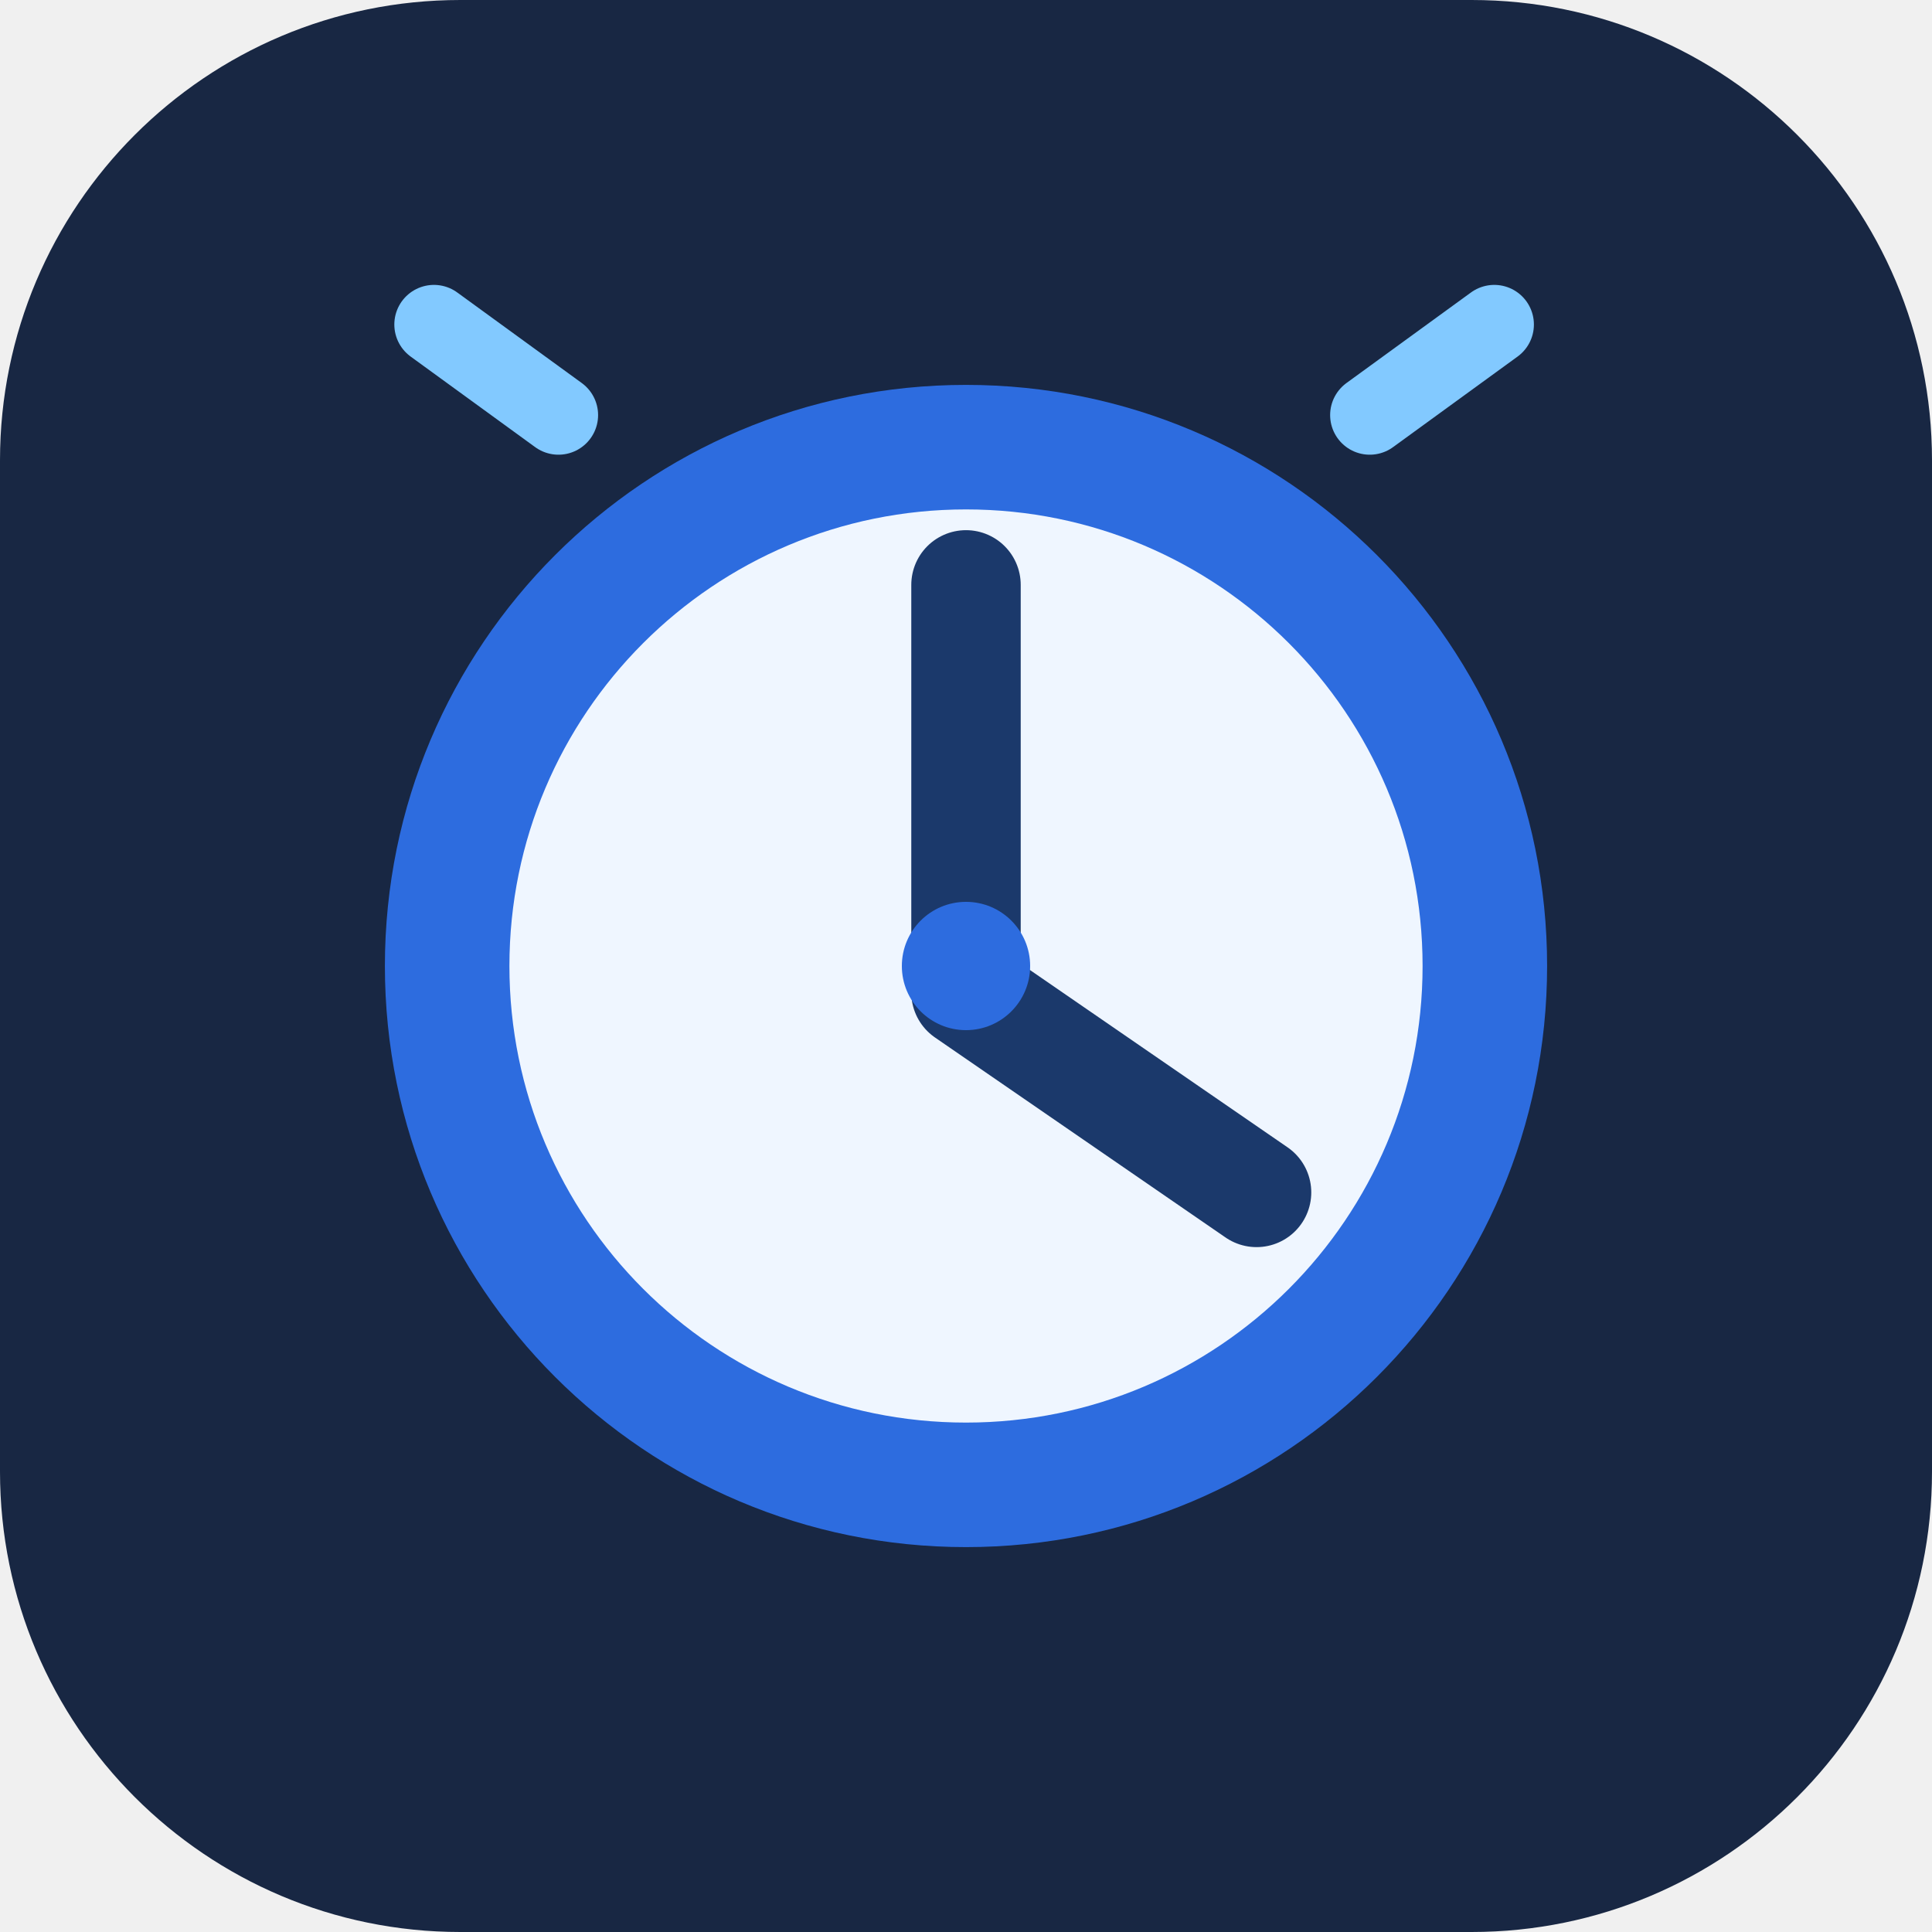
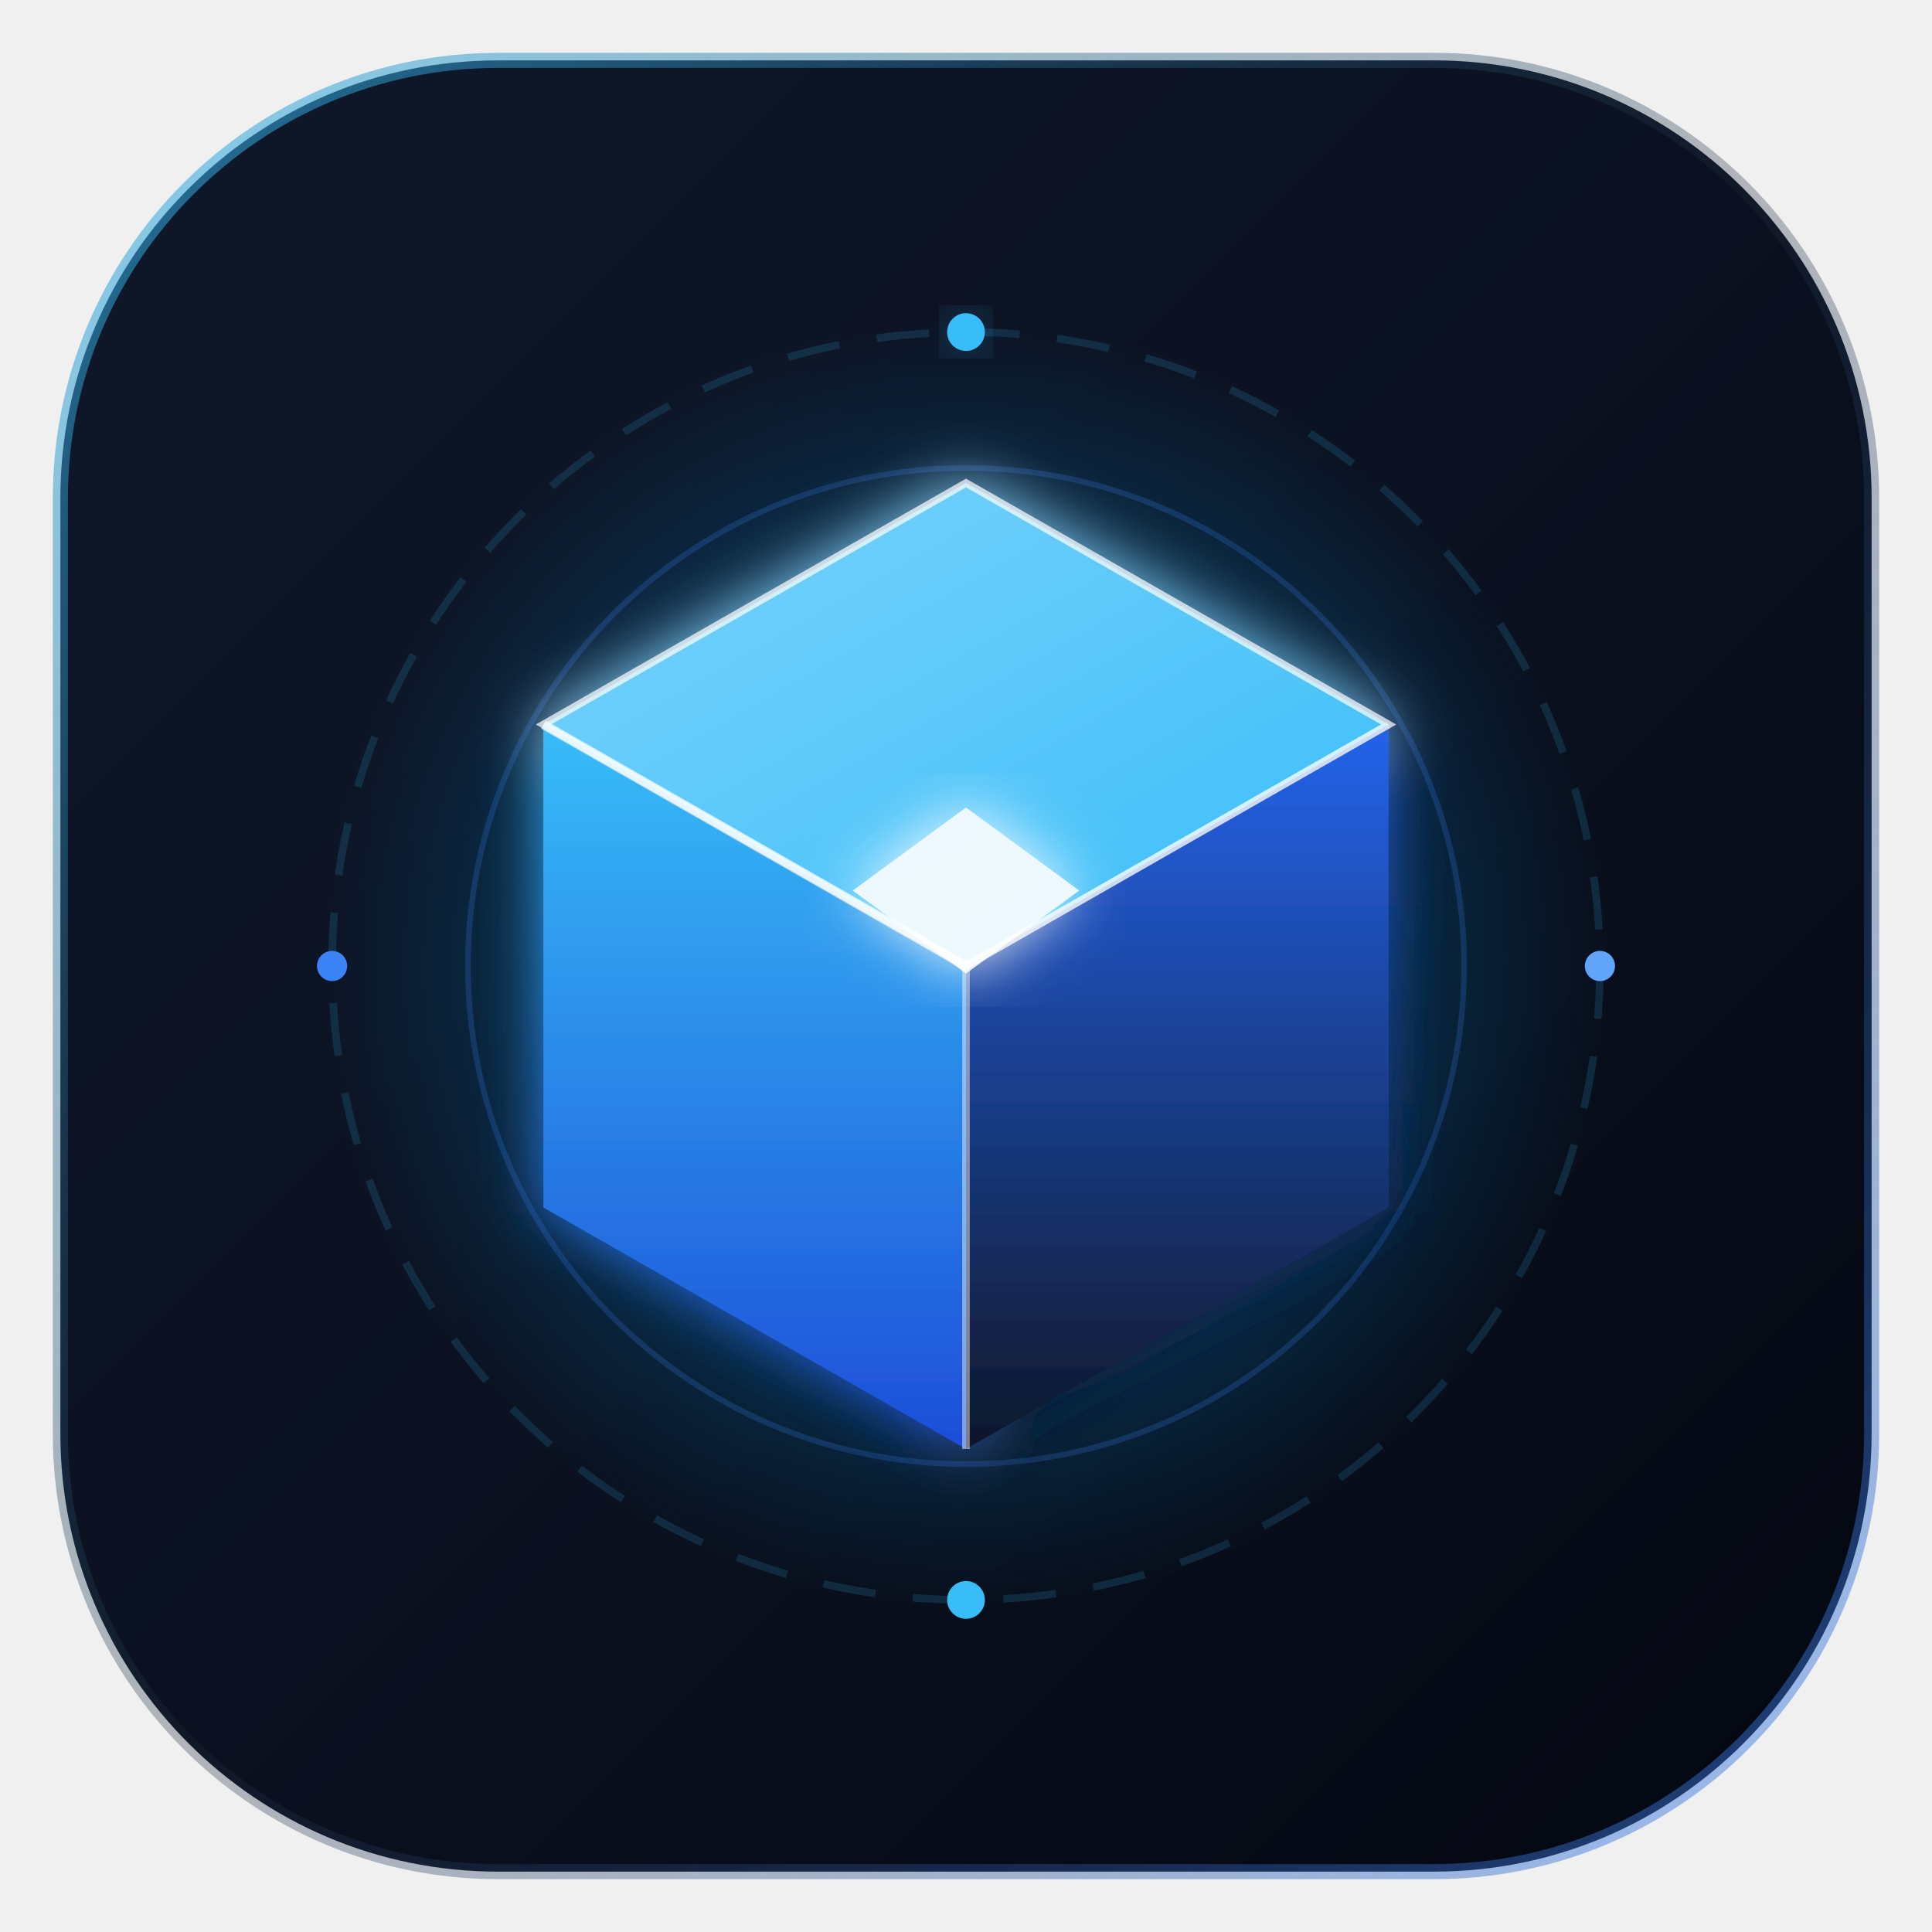
<svg xmlns="http://www.w3.org/2000/svg" width="512" height="512" viewBox="0 0 512 512">
-   <rect width="512" height="512" rx="122" fill="#182743" />
-   <circle cx="256" cy="256" r="154" fill="#2d6cdf" />
-   <circle cx="256" cy="256" r="121" fill="#eff6ff" />
-   <path d="M256 155v108l77 53" fill="none" stroke="#1b396b" stroke-width="29" stroke-linecap="round" stroke-linejoin="round" />
-   <circle cx="256" cy="256" r="17" fill="#2d6cdf" />
-   <path d="M148 110l-33-24m248 24 33-24" fill="none" stroke="#82c9ff" stroke-width="21" stroke-linecap="round" />
+   <defs>
+     <linearGradient id="bg-grad" x1="0%" y1="0%" x2="100%" y2="100%">
+       <stop offset="0%" stop-color="#0f172a" />
+       <stop offset="50%" stop-color="#0b1120" />
+       <stop offset="100%" stop-color="#040711" />
+     </linearGradient>
+     <linearGradient id="rim-grad" x1="0%" y1="0%" x2="100%" y2="100%">
+       <stop offset="0%" stop-color="#38bdf8" stop-opacity="0.6" />
+       <stop offset="50%" stop-color="#1e293b" stop-opacity="0.3" />
+       <stop offset="100%" stop-color="#3b82f6" stop-opacity="0.5" />
+     </linearGradient>
+     <linearGradient id="facet-top" x1="0%" y1="0%" x2="100%" y2="100%">
+       <stop offset="0%" stop-color="#7dd3fc" />
+       <stop offset="100%" stop-color="#38bdf8" />
+     </linearGradient>
+     <linearGradient id="facet-left" x1="0%" y1="0%" x2="0%" y2="100%">
+       <stop offset="0%" stop-color="#38bdf8" />
+       <stop offset="100%" stop-color="#1d4ed8" />
+     </linearGradient>
+     <linearGradient id="facet-right" x1="0%" y1="0%" x2="0%" y2="100%">
+       <stop offset="0%" stop-color="#2563eb" />
+       <stop offset="100%" stop-color="#0f172a" />
+     </linearGradient>
+     <radialGradient id="core-glow" cx="50%" cy="50%" r="50%">
+       <stop offset="0%" stop-color="#38bdf8" stop-opacity="0.85" />
+       <stop offset="40%" stop-color="#0284c7" stop-opacity="0.4" />
+       <stop offset="100%" stop-color="#0284c7" stop-opacity="0" />
+     </radialGradient>
+     <linearGradient id="circuit-grad" x1="0%" y1="0%" x2="100%" y2="0%">
+       <stop offset="0%" stop-color="#38bdf8" stop-opacity="0" />
+       <stop offset="50%" stop-color="#38bdf8" stop-opacity="0.9" />
+       <stop offset="100%" stop-color="#3b82f6" stop-opacity="0" />
+     </linearGradient>
+     <filter id="neon-glow" x="-20%" y="-20%" width="140%" height="140%">
+       <feGaussianBlur stdDeviation="8" result="blur" />
+       <feComposite in="SourceGraphic" in2="blur" operator="over" />
+     </filter>
+   </defs>
+   <rect x="16" y="16" width="480" height="480" rx="116" fill="url(#bg-grad)" stroke="url(#rim-grad)" stroke-width="4" />
+   <circle cx="256" cy="256" r="170" fill="url(#core-glow)" />
+   <circle cx="256" cy="256" r="168" fill="none" stroke="rgba(56, 189, 248, 0.15)" stroke-width="2" stroke-dasharray="14 10" />
+   <circle cx="256" cy="256" r="132" fill="none" stroke="rgba(59, 130, 246, 0.22)" stroke-width="1.5" />
+   <circle cx="256" cy="88" r="5" fill="#38bdf8" filter="url(#neon-glow)" />
+   <circle cx="424" cy="256" r="4" fill="#60a5fa" />
+   <circle cx="256" cy="424" r="5" fill="#38bdf8" />
+   <circle cx="88" cy="256" r="4" fill="#3b82f6" />
+   <g filter="url(#neon-glow)">
+     <polygon points="256,128 368,192 256,256 144,192" fill="url(#facet-top)" />
+     <polygon points="144,192 256,256 256,384 144,320" fill="url(#facet-left)" />
+     <polygon points="256,256 368,192 368,320 256,384" fill="url(#facet-right)" />
+     <line x1="256" y1="256" x2="256" y2="384" stroke="rgba(255,255,255,0.45)" stroke-width="2" />
+     <line x1="144" y1="192" x2="256" y2="256" stroke="rgba(255,255,255,0.6)" stroke-width="2.5" />
+     <line x1="368" y1="192" x2="256" y2="256" stroke="rgba(255,255,255,0.25)" stroke-width="2" />
+     <polygon points="256,128 368,192 256,256 144,192" fill="none" stroke="rgba(255,255,255,0.7)" stroke-width="2" />
+   </g>
+   <polygon points="256,214 286,236 256,258 226,236" fill="#ffffff" opacity="0.9" filter="url(#neon-glow)" />
+   <line x1="64" y1="256" x2="448" y2="256" stroke="url(#circuit-grad)" stroke-width="2" />
</svg>
